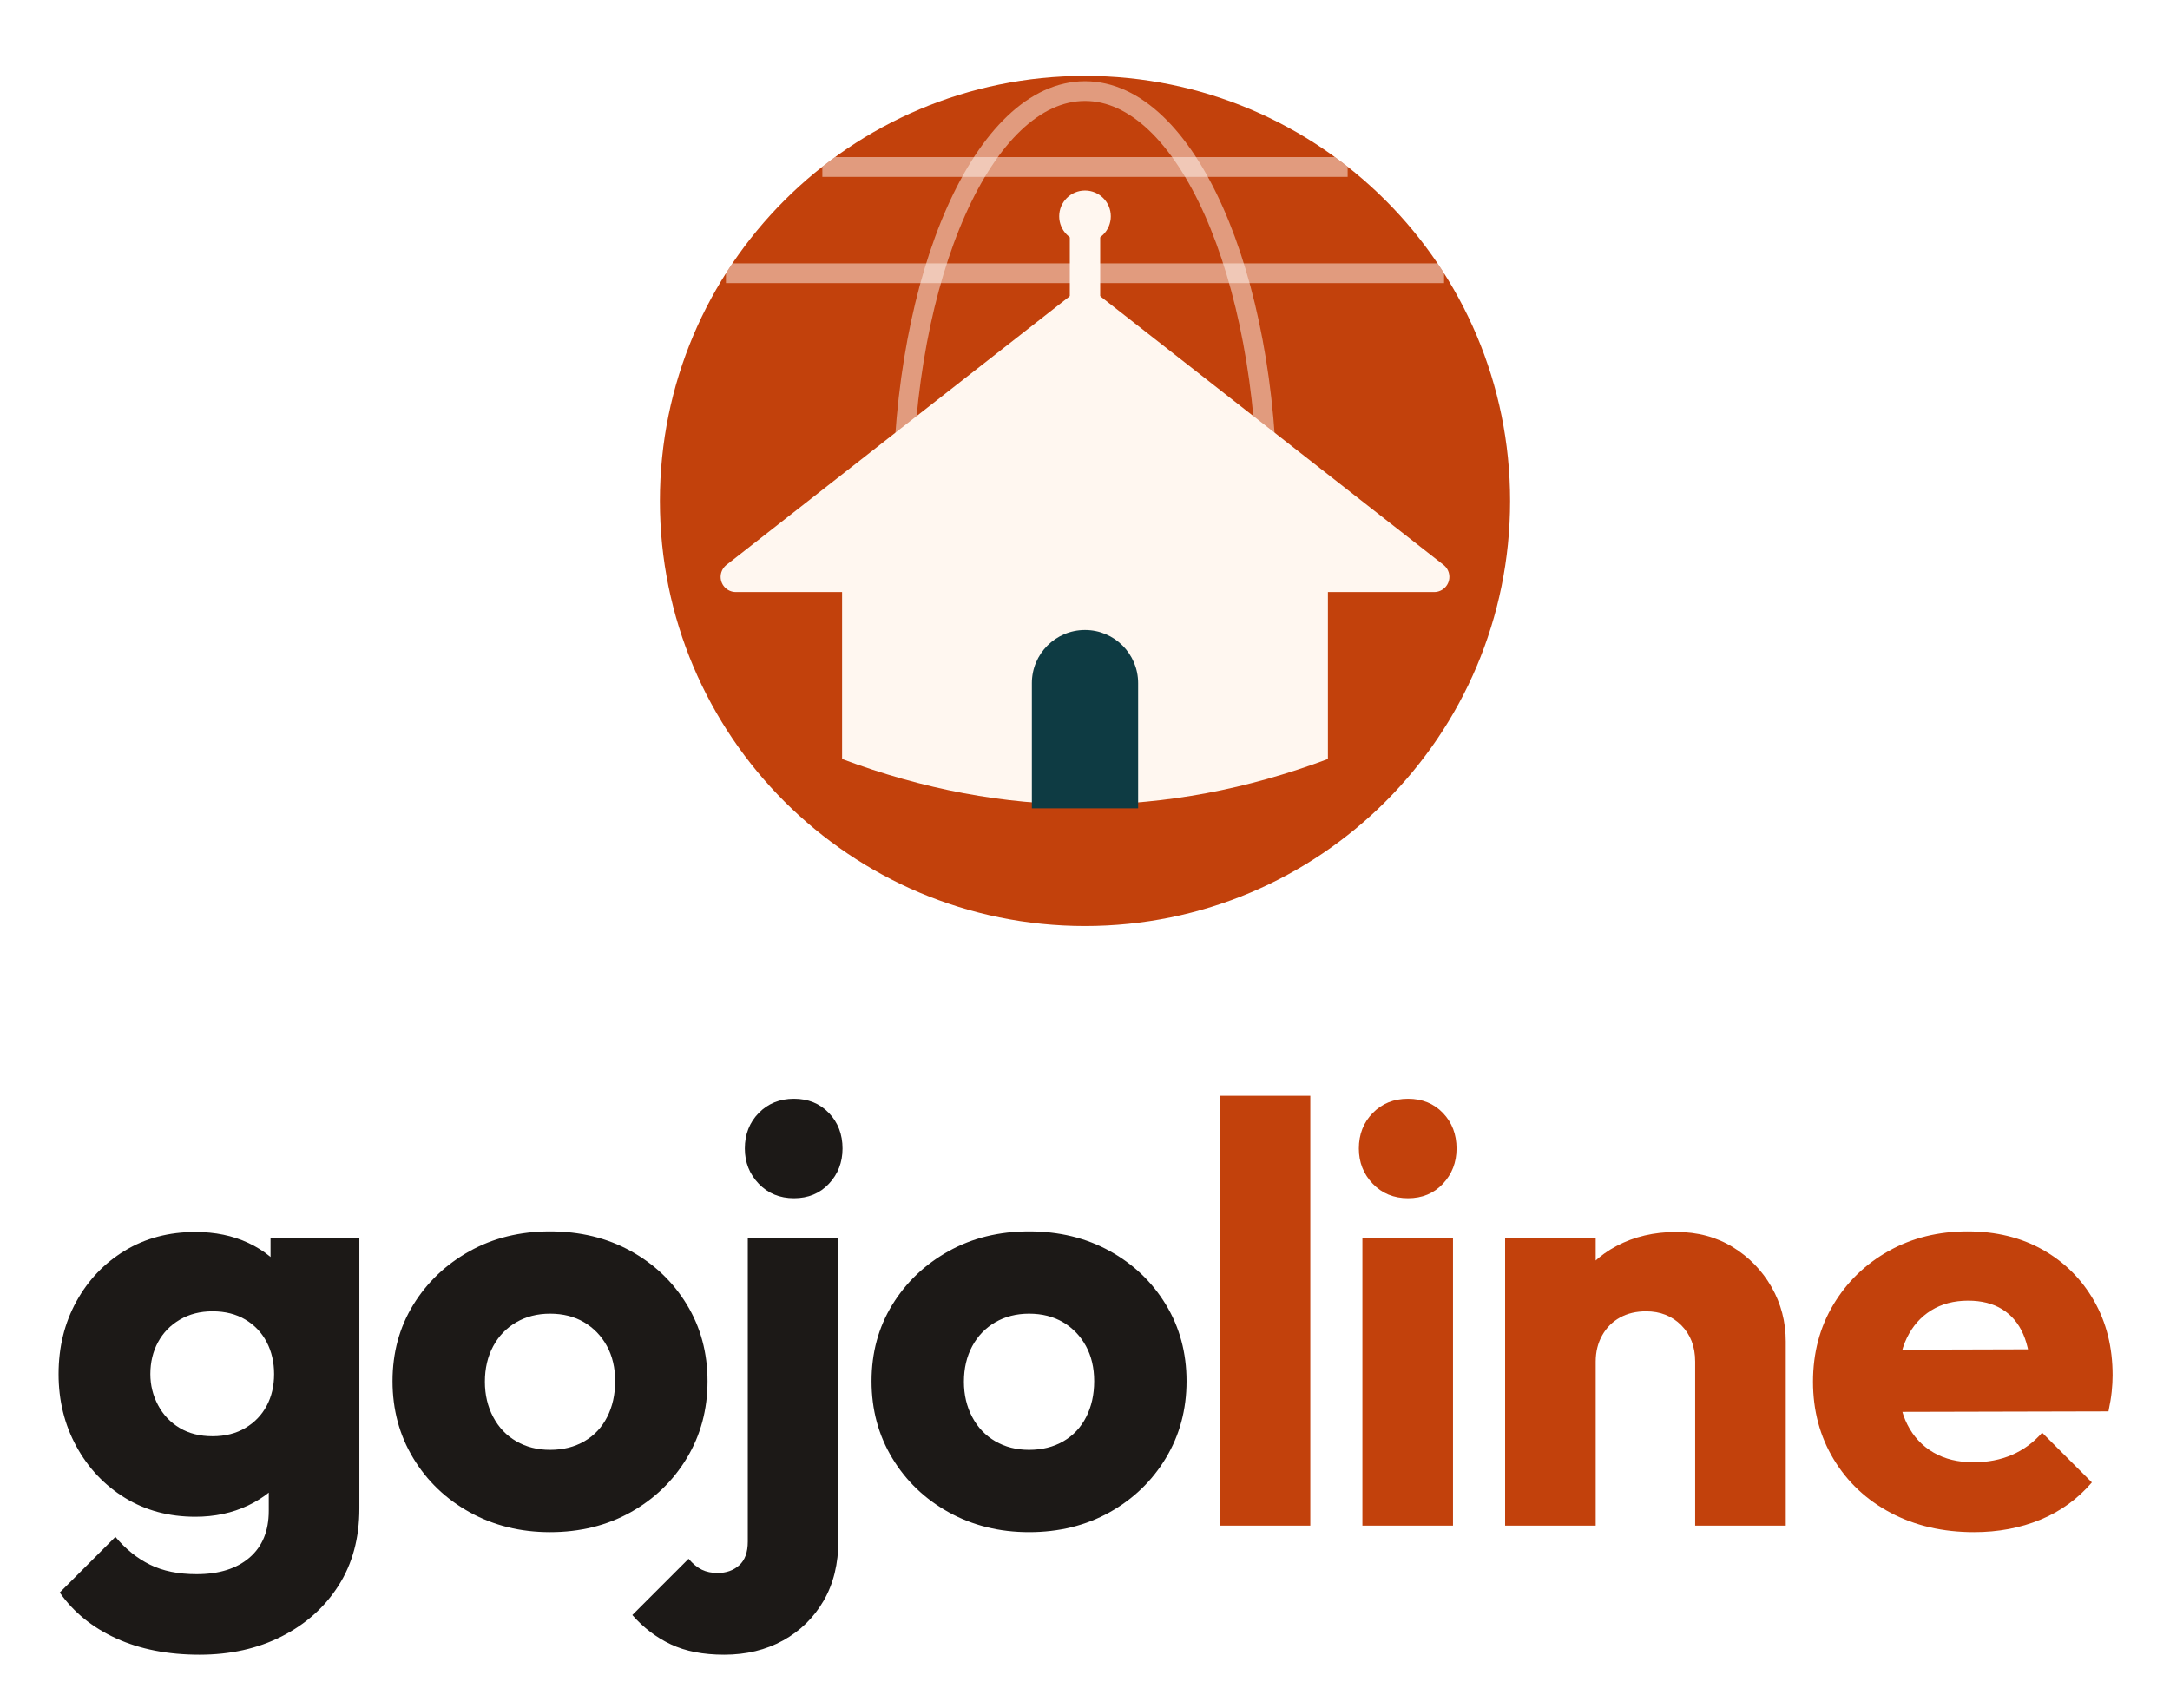
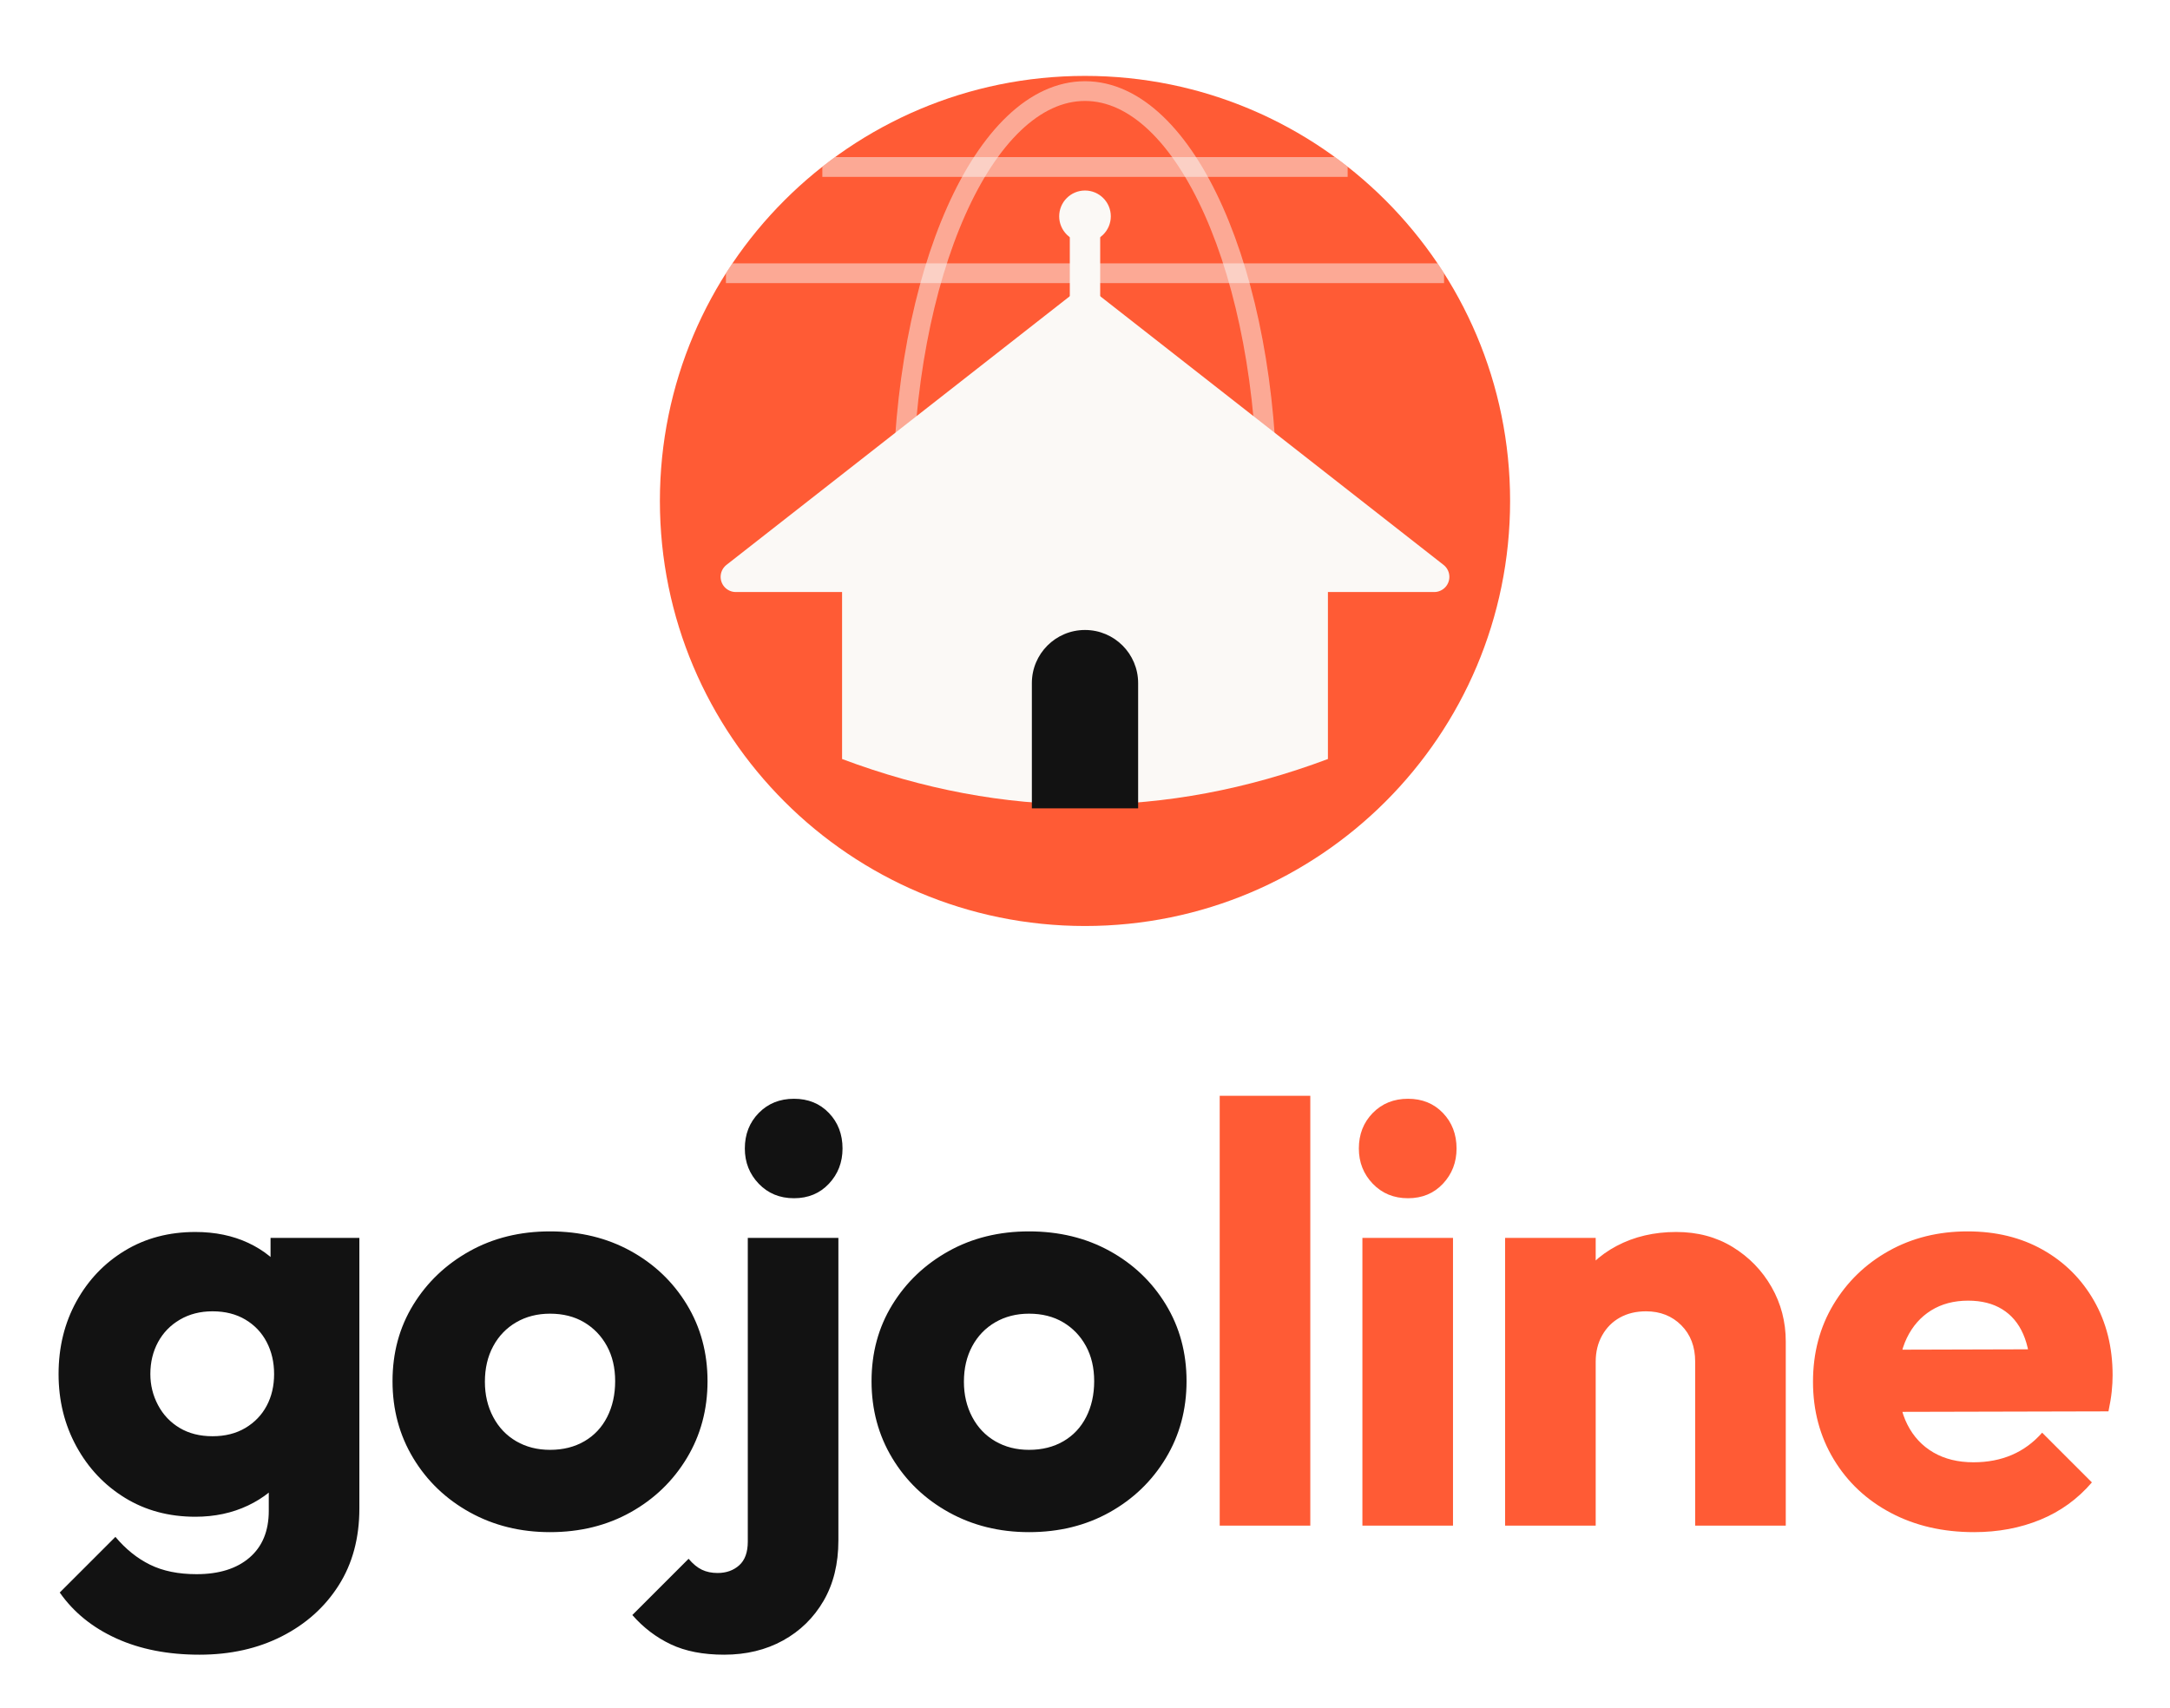
<svg xmlns="http://www.w3.org/2000/svg" viewBox="0 0 381.144 300" width="381.144" height="300" role="img" aria-label="Gojoline">
  <g transform="translate(110.572 8) scale(1.33333)">
-     <circle cx="60" cy="60" r="56" fill="#C2410C" />
+     <circle cx="60" cy="60" r="56" fill="#FF5B35" />
    <clipPath id="l-sky">
      <path d="M4 60 A56 56 0 0 1 116 60 V70 H4 Z" />
    </clipPath>
-     <g clip-path="url(#l-sky)" fill="none" stroke="#FFF7F0" stroke-opacity="0.5" stroke-width="2.6">
+     <g clip-path="url(#l-sky)" fill="none" stroke="#FBF9F6" stroke-opacity="0.5" stroke-width="2.6">
      <ellipse cx="60" cy="60" rx="24" ry="54" />
      <path d="M12.7 30 H107.3 M25.4 16 H94.6" />
    </g>
-     <path d="M14 70 L60 34 L106 70 Z" fill="#FFF7F0" stroke="#FFF7F0" stroke-width="4" stroke-linejoin="round" />
-     <path d="M28 68 V94 Q60 106 92 94 V68 Z" fill="#FFF7F0" />
-     <path d="M60 35 V25" stroke="#FFF7F0" stroke-width="4" stroke-linecap="round" fill="none" />
-     <circle cx="60" cy="22.5" r="3.4" fill="#FFF7F0" />
-     <path d="M53 100.5 V84 A7 7 0 0 1 67 84 V100.5 Z" fill="#0E3B43" />
+     <path d="M14 70 L60 34 L106 70 Z" fill="#FBF9F6" stroke="#FBF9F6" stroke-width="4" stroke-linejoin="round" />
+     <path d="M28 68 V94 Q60 106 92 94 V68 Z" fill="#FBF9F6" />
+     <path d="M60 35 V25" stroke="#FBF9F6" stroke-width="4" stroke-linecap="round" fill="none" />
+     <circle cx="60" cy="22.5" r="3.4" fill="#FBF9F6" />
+     <path d="M53 100.5 V84 A7 7 0 0 1 67 84 V100.5 Z" fill="#121212" />
  </g>
-   <path d="M35.04 290.672Q26.72 290.672 20.428 287.812Q14.136 284.952 10.496 279.752L20.272 269.976Q22.976 273.2 26.356 274.864Q29.736 276.528 34.52 276.528Q40.448 276.528 43.828 273.616Q47.208 270.704 47.208 265.4V252.504L49.912 241.48L47.52 230.456V217.456H63.12V264.984Q63.12 272.784 59.48 278.504Q55.84 284.224 49.496 287.448Q43.152 290.672 35.04 290.672ZM34.312 266.44Q27.344 266.44 21.936 263.112Q16.528 259.784 13.408 254.064Q10.288 248.344 10.288 241.376Q10.288 234.304 13.408 228.636Q16.528 222.968 21.936 219.692Q27.344 216.416 34.312 216.416Q39.512 216.416 43.62 218.34Q47.728 220.264 50.276 223.748Q52.824 227.232 53.136 231.808V251.048Q52.824 255.52 50.276 259.004Q47.728 262.488 43.568 264.464Q39.408 266.44 34.312 266.44ZM37.328 252.296Q40.656 252.296 43.1 250.84Q45.544 249.384 46.844 246.94Q48.144 244.496 48.144 241.376Q48.144 238.256 46.844 235.76Q45.544 233.264 43.1 231.808Q40.656 230.352 37.328 230.352Q34.104 230.352 31.608 231.808Q29.112 233.264 27.76 235.76Q26.408 238.256 26.408 241.376Q26.408 244.288 27.76 246.836Q29.112 249.384 31.556 250.84Q34.0 252.296 37.328 252.296Z M96.608 269.144Q88.808 269.144 82.516 265.66Q76.224 262.176 72.584 256.144Q68.944 250.112 68.944 242.624Q68.944 235.136 72.584 229.208Q76.224 223.28 82.464 219.796Q88.704 216.312 96.608 216.312Q104.512 216.312 110.752 219.744Q116.992 223.176 120.632 229.156Q124.272 235.136 124.272 242.624Q124.272 250.112 120.632 256.144Q116.992 262.176 110.752 265.66Q104.512 269.144 96.608 269.144ZM96.608 254.688Q100.04 254.688 102.64 253.18Q105.24 251.672 106.644 248.916Q108.048 246.16 108.048 242.624Q108.048 239.088 106.592 236.436Q105.136 233.784 102.588 232.276Q100.04 230.768 96.608 230.768Q93.28 230.768 90.68 232.276Q88.08 233.784 86.624 236.488Q85.168 239.192 85.168 242.728Q85.168 246.16 86.624 248.916Q88.08 251.672 90.68 253.18Q93.28 254.688 96.608 254.688Z M127.184 290.672Q121.672 290.672 117.824 288.852Q113.976 287.032 111.064 283.704L120.944 273.824Q122.088 275.176 123.284 275.748Q124.48 276.32 126.04 276.32Q128.328 276.32 129.836 274.968Q131.344 273.616 131.344 270.808V217.456H147.256V270.6Q147.256 276.736 144.656 281.208Q142.056 285.68 137.532 288.176Q133.008 290.672 127.184 290.672ZM139.456 210.488Q135.712 210.488 133.268 207.94Q130.824 205.392 130.824 201.752Q130.824 198.008 133.268 195.512Q135.712 193.016 139.456 193.016Q143.2 193.016 145.592 195.512Q147.984 198.008 147.984 201.752Q147.984 205.392 145.592 207.94Q143.2 210.488 139.456 210.488Z M180.744 269.144Q172.944 269.144 166.652 265.66Q160.36 262.176 156.72 256.144Q153.08 250.112 153.08 242.624Q153.08 235.136 156.72 229.208Q160.36 223.28 166.6 219.796Q172.84 216.312 180.744 216.312Q188.648 216.312 194.888 219.744Q201.128 223.176 204.768 229.156Q208.408 235.136 208.408 242.624Q208.408 250.112 204.768 256.144Q201.128 262.176 194.888 265.66Q188.648 269.144 180.744 269.144ZM180.744 254.688Q184.176 254.688 186.776 253.18Q189.376 251.672 190.78 248.916Q192.184 246.16 192.184 242.624Q192.184 239.088 190.728 236.436Q189.272 233.784 186.724 232.276Q184.176 230.768 180.744 230.768Q177.416 230.768 174.816 232.276Q172.216 233.784 170.76 236.488Q169.304 239.192 169.304 242.728Q169.304 246.16 170.76 248.916Q172.216 251.672 174.816 253.18Q177.416 254.688 180.744 254.688Z" fill="#1C1917" />
-   <path d="M214.232 268.0V192.496H230.144V268.0Z M239.296 268.0V217.456H255.208V268.0ZM247.304 210.488Q243.56 210.488 241.116 207.94Q238.672 205.392 238.672 201.752Q238.672 198.008 241.116 195.512Q243.56 193.016 247.304 193.016Q251.048 193.016 253.44 195.512Q255.832 198.008 255.832 201.752Q255.832 205.392 253.44 207.94Q251.048 210.488 247.304 210.488Z M297.744 268.0V239.192Q297.744 235.24 295.3 232.796Q292.856 230.352 289.112 230.352Q286.512 230.352 284.536 231.444Q282.56 232.536 281.416 234.564Q280.272 236.592 280.272 239.192L274.136 236.176Q274.136 230.248 276.736 225.776Q279.336 221.304 283.964 218.86Q288.592 216.416 294.416 216.416Q300.032 216.416 304.348 219.068Q308.664 221.72 311.16 226.088Q313.656 230.456 313.656 235.656V268.0ZM264.36 268.0V217.456H280.272V268.0Z M346.728 269.144Q338.512 269.144 332.116 265.764Q325.72 262.384 322.08 256.352Q318.44 250.32 318.44 242.728Q318.44 235.136 322.028 229.156Q325.616 223.176 331.752 219.744Q337.888 216.312 345.584 216.312Q353.072 216.312 358.792 219.536Q364.512 222.76 367.788 228.48Q371.064 234.2 371.064 241.584Q371.064 242.936 370.908 244.444Q370.752 245.952 370.336 247.928L326.76 248.032V237.112L363.576 237.008L356.712 241.584Q356.608 237.216 355.36 234.356Q354.112 231.496 351.668 229.988Q349.224 228.48 345.688 228.48Q341.944 228.48 339.188 230.196Q336.432 231.912 334.924 235.032Q333.416 238.152 333.416 242.624Q333.416 247.096 335.028 250.268Q336.64 253.44 339.604 255.156Q342.568 256.872 346.624 256.872Q350.368 256.872 353.384 255.572Q356.4 254.272 358.688 251.672L367.424 260.408Q363.68 264.776 358.376 266.96Q353.072 269.144 346.728 269.144Z" fill="#C2410C" />
+   <path d="M35.04 290.672Q26.72 290.672 20.428 287.812Q14.136 284.952 10.496 279.752L20.272 269.976Q22.976 273.2 26.356 274.864Q29.736 276.528 34.52 276.528Q40.448 276.528 43.828 273.616Q47.208 270.704 47.208 265.4V252.504L49.912 241.48L47.52 230.456V217.456H63.12V264.984Q63.12 272.784 59.48 278.504Q55.84 284.224 49.496 287.448Q43.152 290.672 35.04 290.672ZM34.312 266.44Q27.344 266.44 21.936 263.112Q16.528 259.784 13.408 254.064Q10.288 248.344 10.288 241.376Q10.288 234.304 13.408 228.636Q16.528 222.968 21.936 219.692Q27.344 216.416 34.312 216.416Q39.512 216.416 43.62 218.34Q47.728 220.264 50.276 223.748Q52.824 227.232 53.136 231.808V251.048Q52.824 255.52 50.276 259.004Q47.728 262.488 43.568 264.464Q39.408 266.44 34.312 266.44ZM37.328 252.296Q40.656 252.296 43.1 250.84Q45.544 249.384 46.844 246.94Q48.144 244.496 48.144 241.376Q48.144 238.256 46.844 235.76Q45.544 233.264 43.1 231.808Q40.656 230.352 37.328 230.352Q34.104 230.352 31.608 231.808Q29.112 233.264 27.76 235.76Q26.408 238.256 26.408 241.376Q26.408 244.288 27.76 246.836Q29.112 249.384 31.556 250.84Q34.0 252.296 37.328 252.296Z M96.608 269.144Q88.808 269.144 82.516 265.66Q76.224 262.176 72.584 256.144Q68.944 250.112 68.944 242.624Q68.944 235.136 72.584 229.208Q76.224 223.28 82.464 219.796Q88.704 216.312 96.608 216.312Q104.512 216.312 110.752 219.744Q116.992 223.176 120.632 229.156Q124.272 235.136 124.272 242.624Q124.272 250.112 120.632 256.144Q116.992 262.176 110.752 265.66Q104.512 269.144 96.608 269.144ZM96.608 254.688Q100.04 254.688 102.64 253.18Q105.24 251.672 106.644 248.916Q108.048 246.16 108.048 242.624Q108.048 239.088 106.592 236.436Q105.136 233.784 102.588 232.276Q100.04 230.768 96.608 230.768Q93.28 230.768 90.68 232.276Q88.08 233.784 86.624 236.488Q85.168 239.192 85.168 242.728Q85.168 246.16 86.624 248.916Q88.08 251.672 90.68 253.18Q93.28 254.688 96.608 254.688Z M127.184 290.672Q121.672 290.672 117.824 288.852Q113.976 287.032 111.064 283.704L120.944 273.824Q122.088 275.176 123.284 275.748Q124.48 276.32 126.04 276.32Q128.328 276.32 129.836 274.968Q131.344 273.616 131.344 270.808V217.456H147.256V270.6Q147.256 276.736 144.656 281.208Q142.056 285.68 137.532 288.176Q133.008 290.672 127.184 290.672ZM139.456 210.488Q135.712 210.488 133.268 207.94Q130.824 205.392 130.824 201.752Q130.824 198.008 133.268 195.512Q135.712 193.016 139.456 193.016Q143.2 193.016 145.592 195.512Q147.984 198.008 147.984 201.752Q147.984 205.392 145.592 207.94Q143.2 210.488 139.456 210.488Z M180.744 269.144Q172.944 269.144 166.652 265.66Q160.36 262.176 156.72 256.144Q153.08 250.112 153.08 242.624Q153.08 235.136 156.72 229.208Q160.36 223.28 166.6 219.796Q172.84 216.312 180.744 216.312Q188.648 216.312 194.888 219.744Q201.128 223.176 204.768 229.156Q208.408 235.136 208.408 242.624Q208.408 250.112 204.768 256.144Q201.128 262.176 194.888 265.66Q188.648 269.144 180.744 269.144ZM180.744 254.688Q184.176 254.688 186.776 253.18Q189.376 251.672 190.78 248.916Q192.184 246.16 192.184 242.624Q192.184 239.088 190.728 236.436Q189.272 233.784 186.724 232.276Q184.176 230.768 180.744 230.768Q177.416 230.768 174.816 232.276Q172.216 233.784 170.76 236.488Q169.304 239.192 169.304 242.728Q169.304 246.16 170.76 248.916Q172.216 251.672 174.816 253.18Q177.416 254.688 180.744 254.688Z" fill="#121212" />
+   <path d="M214.232 268.0V192.496H230.144V268.0Z M239.296 268.0V217.456H255.208V268.0ZM247.304 210.488Q243.56 210.488 241.116 207.94Q238.672 205.392 238.672 201.752Q238.672 198.008 241.116 195.512Q243.56 193.016 247.304 193.016Q251.048 193.016 253.44 195.512Q255.832 198.008 255.832 201.752Q255.832 205.392 253.44 207.94Q251.048 210.488 247.304 210.488Z M297.744 268.0V239.192Q297.744 235.24 295.3 232.796Q292.856 230.352 289.112 230.352Q286.512 230.352 284.536 231.444Q282.56 232.536 281.416 234.564Q280.272 236.592 280.272 239.192L274.136 236.176Q274.136 230.248 276.736 225.776Q279.336 221.304 283.964 218.86Q288.592 216.416 294.416 216.416Q300.032 216.416 304.348 219.068Q308.664 221.72 311.16 226.088Q313.656 230.456 313.656 235.656V268.0ZM264.36 268.0V217.456H280.272V268.0Z M346.728 269.144Q338.512 269.144 332.116 265.764Q325.72 262.384 322.08 256.352Q318.44 250.32 318.44 242.728Q318.44 235.136 322.028 229.156Q325.616 223.176 331.752 219.744Q337.888 216.312 345.584 216.312Q353.072 216.312 358.792 219.536Q364.512 222.76 367.788 228.48Q371.064 234.2 371.064 241.584Q371.064 242.936 370.908 244.444Q370.752 245.952 370.336 247.928L326.76 248.032V237.112L363.576 237.008L356.712 241.584Q356.608 237.216 355.36 234.356Q354.112 231.496 351.668 229.988Q349.224 228.48 345.688 228.48Q341.944 228.48 339.188 230.196Q336.432 231.912 334.924 235.032Q333.416 238.152 333.416 242.624Q333.416 247.096 335.028 250.268Q336.64 253.44 339.604 255.156Q342.568 256.872 346.624 256.872Q350.368 256.872 353.384 255.572Q356.4 254.272 358.688 251.672L367.424 260.408Q363.68 264.776 358.376 266.96Q353.072 269.144 346.728 269.144Z" fill="#FF5B35" />
</svg>
